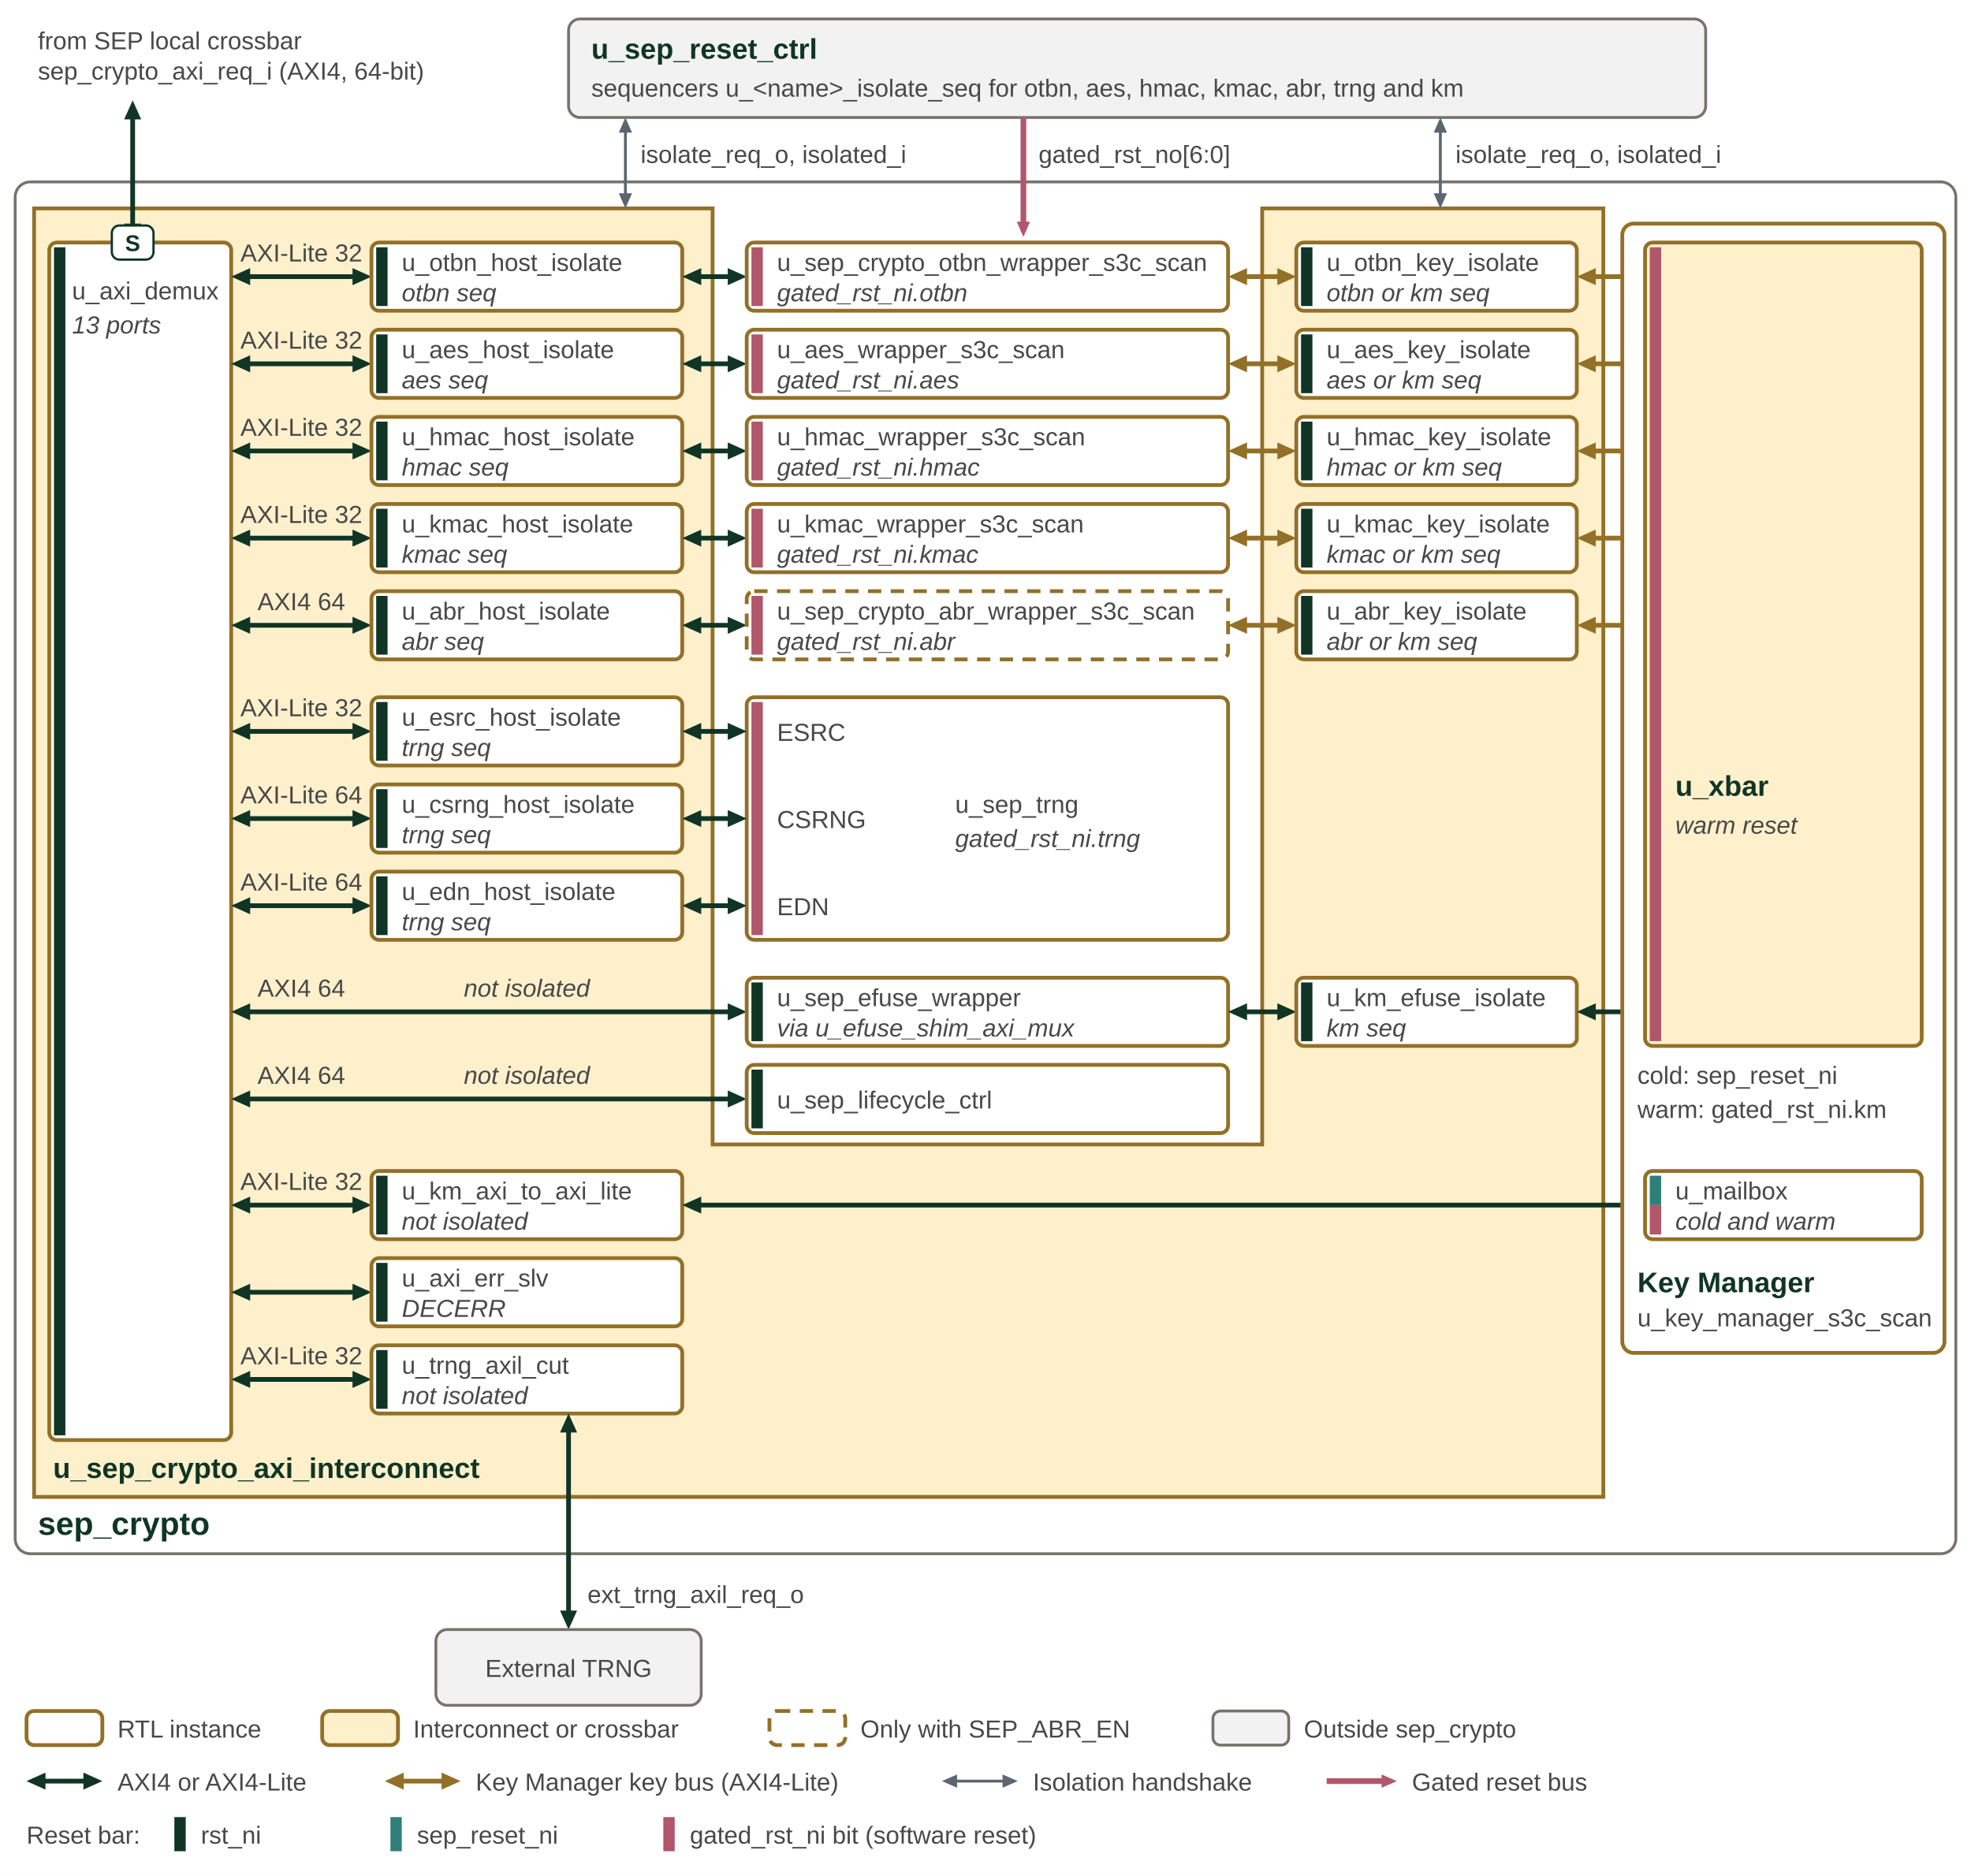
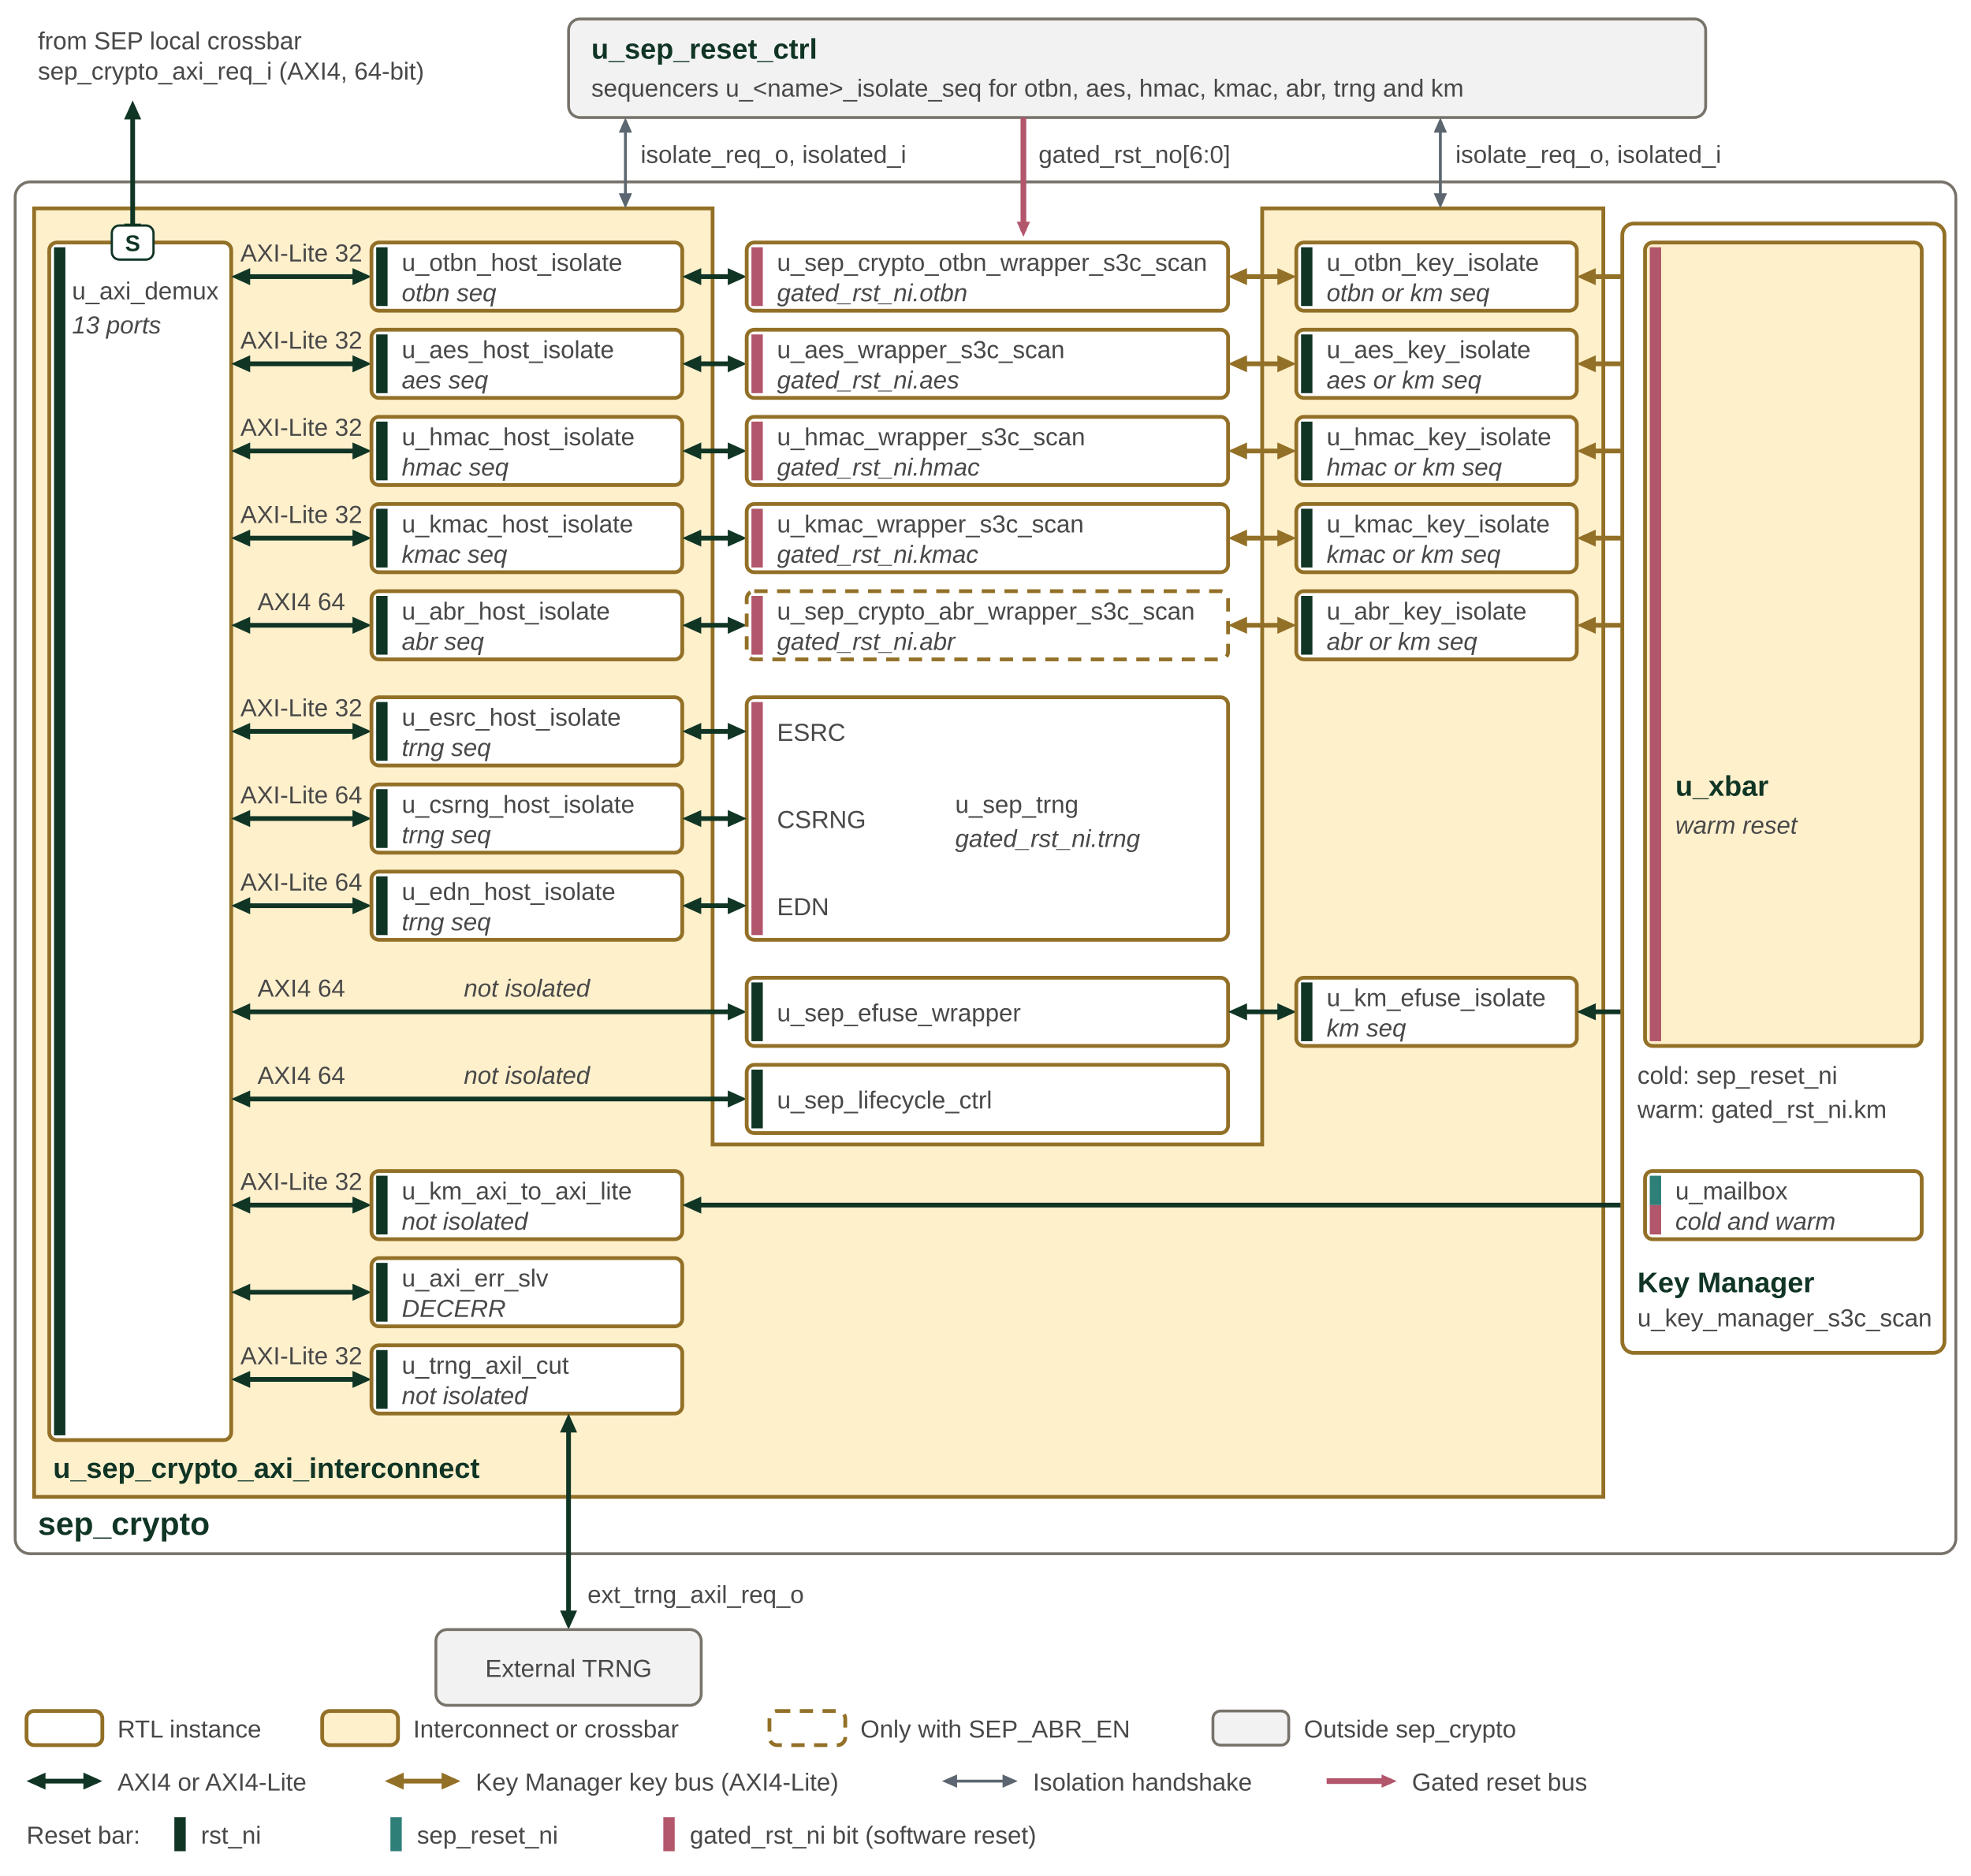
<svg xmlns="http://www.w3.org/2000/svg" width="1040" height="990" viewBox="0 0 1040 990" role="img" aria-labelledby="title desc">
  <defs>
    <marker id="ae" markerUnits="userSpaceOnUse" markerWidth="10" markerHeight="9" refX="7" refY="4.5" orient="auto">
      <path d="M0,0 L10,4.5 L0,9 Z" fill="#103525" />
    </marker>
    <marker id="as" markerUnits="userSpaceOnUse" markerWidth="10" markerHeight="9" refX="3" refY="4.5" orient="auto">
      <path d="M10,0 L0,4.5 L10,9 Z" fill="#103525" />
    </marker>
    <marker id="ge" markerUnits="userSpaceOnUse" markerWidth="8" markerHeight="7" refX="5" refY="3.5" orient="auto">
      <path d="M0,0 L8,3.5 L0,7 Z" fill="#5b6670" />
    </marker>
    <marker id="gs" markerUnits="userSpaceOnUse" markerWidth="8" markerHeight="7" refX="3" refY="3.5" orient="auto">
      <path d="M8,0 L0,3.5 L8,7 Z" fill="#5b6670" />
    </marker>
    <marker id="je" markerUnits="userSpaceOnUse" markerWidth="8" markerHeight="7" refX="5" refY="3.5" orient="auto">
      <path d="M0,0 L8,3.5 L0,7 Z" fill="#42759b" />
    </marker>
    <marker id="js" markerUnits="userSpaceOnUse" markerWidth="8" markerHeight="7" refX="3" refY="3.5" orient="auto">
      <path d="M8,0 L0,3.5 L8,7 Z" fill="#42759b" />
    </marker>
    <marker id="m-smu" markerUnits="userSpaceOnUse" markerWidth="8" markerHeight="7" refX="5" refY="3.5" orient="auto">
      <path d="M0,0 L8,3.5 L0,7 Z" fill="#103525" />
    </marker>
    <marker id="m-ref" markerUnits="userSpaceOnUse" markerWidth="8" markerHeight="7" refX="5" refY="3.5" orient="auto">
      <path d="M0,0 L8,3.5 L0,7 Z" fill="#2f7f79" />
    </marker>
    <marker id="m-per" markerUnits="userSpaceOnUse" markerWidth="8" markerHeight="7" refX="5" refY="3.5" orient="auto">
      <path d="M0,0 L8,3.5 L0,7 Z" fill="#937027" />
    </marker>
    <marker id="m-tel" markerUnits="userSpaceOnUse" markerWidth="8" markerHeight="7" refX="5" refY="3.5" orient="auto">
      <path d="M0,0 L8,3.5 L0,7 Z" fill="#664488" />
    </marker>
    <marker id="m-wdt" markerUnits="userSpaceOnUse" markerWidth="8" markerHeight="7" refX="5" refY="3.5" orient="auto">
      <path d="M0,0 L8,3.5 L0,7 Z" fill="#77736b" />
    </marker>
    <marker id="m-rosc" markerUnits="userSpaceOnUse" markerWidth="8" markerHeight="7" refX="5" refY="3.5" orient="auto">
      <path d="M0,0 L8,3.5 L0,7 Z" fill="#336633" />
    </marker>
    <marker id="m-jtag" markerUnits="userSpaceOnUse" markerWidth="8" markerHeight="7" refX="5" refY="3.5" orient="auto">
      <path d="M0,0 L8,3.5 L0,7 Z" fill="#42759b" />
    </marker>
    <marker id="m-spi" markerUnits="userSpaceOnUse" markerWidth="8" markerHeight="7" refX="5" refY="3.5" orient="auto">
      <path d="M0,0 L8,3.5 L0,7 Z" fill="#5b6670" />
    </marker>
    <marker id="m-slate" markerUnits="userSpaceOnUse" markerWidth="8" markerHeight="7" refX="5" refY="3.5" orient="auto">
      <path d="M0,0 L8,3.5 L0,7 Z" fill="#5b6670" />
    </marker>
    <marker id="m-pg" markerUnits="userSpaceOnUse" markerWidth="8" markerHeight="7" refX="5" refY="3.5" orient="auto">
      <path d="M0,0 L8,3.5 L0,7 Z" fill="#336633" />
    </marker>
    <marker id="ke" markerUnits="userSpaceOnUse" markerWidth="10" markerHeight="9" refX="7" refY="4.5" orient="auto">
      <path d="M0,0 L10,4.5 L0,9 Z" fill="#937027" />
    </marker>
    <marker id="ks" markerUnits="userSpaceOnUse" markerWidth="10" markerHeight="9" refX="3" refY="4.5" orient="auto">
      <path d="M10,0 L0,4.5 L10,9 Z" fill="#937027" />
    </marker>
    <marker id="m-bus" markerUnits="userSpaceOnUse" markerWidth="8" markerHeight="7" refX="5" refY="3.5" orient="auto">
      <path d="M0,0 L8,3.5 L0,7 Z" fill="#b2566c" />
    </marker>
    <style>
text { font-family: Arial, sans-serif; font-size: 15px; fill: #484848; }
.t { fill: #484848; }
.b { font-size: 17px; font-weight: bold; fill: #103525; }
.bs { font-size: 15px; font-weight: bold; fill: #103525; }
.h { font-size: 22px; font-weight: bold; fill: #103525; }
.s { font-size: 13px; fill: #484848; }
.si { font-size: 13px; font-style: italic; fill: #484848; }
.pmt { font-size: 12px; font-weight: bold; fill: #ffffff; }
.pst { font-size: 12px; font-weight: bold; fill: #103525; }
.pjt { font-size: 12px; font-weight: bold; fill: #1d4b6e; }
.pct { font-size: 12px; font-weight: bold; fill: #1f5c57; }
.pm { fill: #103525; stroke: #103525; stroke-width: 1.2; }
.ps { fill: #ffffff; stroke: #103525; stroke-width: 1.2; }
.pj { fill: #e8f3ff; stroke: #42759b; stroke-width: 1.2; }
.pc { fill: #d9f0ee; stroke: #2f7f79; stroke-width: 1.2; }
.smu { fill: #ffffff; stroke: #77736b; stroke-width: 1.5; }
.network { fill: #e8f0e8; stroke: #336633; stroke-width: 2; }
.fabric { fill: #fff0cc; stroke: #937027; stroke-width: 2; }
.core { fill: #ffffff; stroke: #937027; stroke-width: 2; }
.future { fill: #ffffff; stroke: #937027; stroke-width: 2; }
.nostroke { stroke: none; }
.fut { fill: none; stroke-dasharray: 7 5; }
.opt { stroke-dasharray: 7 5; }
.hatch { fill: none; stroke: #103525; stroke-opacity: 0.16; stroke-width: 1.2; }
.external { fill: #f2f2f2; stroke: #77736b; stroke-width: 1.5; }
.axi { fill: none; stroke: #103525; stroke-width: 2.5; marker-start: url(#as); marker-end: url(#ae); }
.axio { fill: none; stroke: #103525; stroke-width: 2.5; stroke-dasharray: 8 5; marker-start: url(#as); marker-end: url(#ae); }
.sig { fill: none; stroke: #5b6670; stroke-width: 1.5; marker-start: url(#gs); marker-end: url(#ge); }
.sigo { fill: none; stroke: #5b6670; stroke-width: 1.5; marker-end: url(#ge); }
.jtag { fill: none; stroke: #42759b; stroke-width: 1.8; marker-end: url(#je); }
.jtagb { fill: none; stroke: #42759b; stroke-width: 1.8; marker-start: url(#js); marker-end: url(#je); }
.sigplain { fill: none; stroke: #5b6670; stroke-width: 1.5; }
.n-smu { fill: none; stroke: #103525; stroke-width: 2.5; }
.a-smu { fill: none; stroke: #103525; stroke-width: 2.5; marker-end: url(#m-smu); }
.n-ref { fill: none; stroke: #2f7f79; stroke-width: 1.8; }
.a-ref { fill: none; stroke: #2f7f79; stroke-width: 1.8; marker-end: url(#m-ref); }
.n-per { fill: none; stroke: #937027; stroke-width: 1.8; }
.a-per { fill: none; stroke: #937027; stroke-width: 1.8; marker-end: url(#m-per); }
.n-tel { fill: none; stroke: #664488; stroke-width: 1.8; }
.a-tel { fill: none; stroke: #664488; stroke-width: 1.8; marker-end: url(#m-tel); }
.n-wdt { fill: none; stroke: #77736b; stroke-width: 1.8; }
.a-wdt { fill: none; stroke: #77736b; stroke-width: 1.8; marker-end: url(#m-wdt); }
.n-rosc { fill: none; stroke: #336633; stroke-width: 1.8; }
.a-rosc { fill: none; stroke: #336633; stroke-width: 1.8; marker-end: url(#m-rosc); }
.n-jtag { fill: none; stroke: #42759b; stroke-width: 1.8; }
.a-jtag { fill: none; stroke: #42759b; stroke-width: 1.8; marker-end: url(#m-jtag); }
.n-spi { fill: none; stroke: #5b6670; stroke-width: 1.8; }
.a-spi { fill: none; stroke: #5b6670; stroke-width: 1.8; marker-end: url(#m-spi); }
.n-slate { fill: none; stroke: #5b6670; stroke-width: 1.8; }
.a-slate { fill: none; stroke: #5b6670; stroke-width: 1.8; marker-end: url(#m-slate); }
.n-pg { fill: none; stroke: #336633; stroke-width: 1.8; }
.a-pg { fill: none; stroke: #336633; stroke-width: 1.8; marker-end: url(#m-pg); }
.key { fill: none; stroke: #937027; stroke-width: 2.5; marker-start: url(#ks); marker-end: url(#ke); }
.n-bus { fill: none; stroke: #b2566c; stroke-width: 3; }
.a-bus { fill: none; stroke: #b2566c; stroke-width: 3; marker-end: url(#m-bus); }
</style>
  </defs>
  <rect width="1040" height="990" fill="#ffffff" />
  <text class="s" x="20" y="26" text-anchor="start">from SEP local crossbar</text>
  <text class="s" x="20" y="42" text-anchor="start">sep_crypto_axi_req_i (AXI4, 64-bit)</text>
  <rect class="external" x="300" y="10" width="600" height="52" rx="6" />
  <text class="bs" x="312" y="31" text-anchor="start">u_sep_reset_ctrl</text>
  <text class="s" x="312" y="51" text-anchor="start">sequencers u_&lt;name&gt;_isolate_seq for otbn, aes, hmac, kmac, abr, trng and km</text>
  <rect class="smu" x="8" y="96" width="1024" height="724" rx="8" />
  <text class="b" x="20" y="810" text-anchor="start">sep_crypto</text>
  <path class="fabric" d="M18,110 L376,110 L376,604 L666,604 L666,110 L846,110 L846,790 L18,790 Z" />
  <text class="bs" x="28" y="780" text-anchor="start">u_sep_crypto_axi_interconnect</text>
  <rect class="core" x="26" y="128" width="96" height="632" rx="4" />
  <rect x="28.5" y="130.5" width="6" height="627" fill="#103525" />
  <text class="s" x="38" y="158" text-anchor="start">u_axi_demux</text>
  <text class="si" x="38" y="176" text-anchor="start">13 ports</text>
  <path class="axi" d="M70,56 L70,125" />
  <path class="sig" d="M330,65 L330,107" />
  <path class="sig" d="M760,65 L760,107" />
  <text class="s" x="338" y="86" text-anchor="start">isolate_req_o, isolated_i</text>
  <text class="s" x="768" y="86" text-anchor="start">isolate_req_o, isolated_i</text>
  <path class="a-bus" d="M540,62 L540,122" />
  <text class="s" x="548" y="86" text-anchor="start">gated_rst_no[6:0]</text>
  <path class="axi" d="M125,146 L193,146" />
  <text class="s" x="159" y="138" text-anchor="middle">AXI-Lite 32</text>
  <rect class="core" x="196" y="128" width="164" height="36" rx="4" />
  <rect x="198.5" y="130.5" width="6" height="31" fill="#103525" />
  <text class="s" x="212" y="143" text-anchor="start">u_otbn_host_isolate</text>
  <text class="si" x="212" y="159" text-anchor="start">otbn seq</text>
  <path class="axi" d="M363,146 L391,146" />
  <rect class="core" x="394" y="128" width="254" height="36" rx="4" />
  <rect x="396.5" y="130.5" width="6" height="31" fill="#b2566c" />
  <text class="s" x="410" y="143" text-anchor="start">u_sep_crypto_otbn_wrapper_s3c_scan</text>
  <text class="si" x="410" y="159" text-anchor="start">gated_rst_ni.otbn</text>
  <path class="key" d="M651,146 L681,146" />
  <rect class="core" x="684" y="128" width="148" height="36" rx="4" />
  <rect x="686.5" y="130.5" width="6" height="31" fill="#103525" />
  <text class="s" x="700" y="143" text-anchor="start">u_otbn_key_isolate</text>
  <text class="si" x="700" y="159" text-anchor="start">otbn or km seq</text>
  <path class="key" d="M835,146 L865,146" />
  <path class="axi" d="M125,192 L193,192" />
  <text class="s" x="159" y="184" text-anchor="middle">AXI-Lite 32</text>
  <rect class="core" x="196" y="174" width="164" height="36" rx="4" />
  <rect x="198.5" y="176.5" width="6" height="31" fill="#103525" />
  <text class="s" x="212" y="189" text-anchor="start">u_aes_host_isolate</text>
  <text class="si" x="212" y="205" text-anchor="start">aes seq</text>
  <path class="axi" d="M363,192 L391,192" />
  <rect class="core" x="394" y="174" width="254" height="36" rx="4" />
  <rect x="396.5" y="176.5" width="6" height="31" fill="#b2566c" />
  <text class="s" x="410" y="189" text-anchor="start">u_aes_wrapper_s3c_scan</text>
  <text class="si" x="410" y="205" text-anchor="start">gated_rst_ni.aes</text>
  <path class="key" d="M651,192 L681,192" />
  <rect class="core" x="684" y="174" width="148" height="36" rx="4" />
  <rect x="686.5" y="176.5" width="6" height="31" fill="#103525" />
  <text class="s" x="700" y="189" text-anchor="start">u_aes_key_isolate</text>
  <text class="si" x="700" y="205" text-anchor="start">aes or km seq</text>
  <path class="key" d="M835,192 L865,192" />
  <path class="axi" d="M125,238 L193,238" />
  <text class="s" x="159" y="230" text-anchor="middle">AXI-Lite 32</text>
  <rect class="core" x="196" y="220" width="164" height="36" rx="4" />
  <rect x="198.5" y="222.5" width="6" height="31" fill="#103525" />
  <text class="s" x="212" y="235" text-anchor="start">u_hmac_host_isolate</text>
  <text class="si" x="212" y="251" text-anchor="start">hmac seq</text>
  <path class="axi" d="M363,238 L391,238" />
  <rect class="core" x="394" y="220" width="254" height="36" rx="4" />
  <rect x="396.5" y="222.5" width="6" height="31" fill="#b2566c" />
  <text class="s" x="410" y="235" text-anchor="start">u_hmac_wrapper_s3c_scan</text>
  <text class="si" x="410" y="251" text-anchor="start">gated_rst_ni.hmac</text>
  <path class="key" d="M651,238 L681,238" />
  <rect class="core" x="684" y="220" width="148" height="36" rx="4" />
  <rect x="686.5" y="222.5" width="6" height="31" fill="#103525" />
  <text class="s" x="700" y="235" text-anchor="start">u_hmac_key_isolate</text>
  <text class="si" x="700" y="251" text-anchor="start">hmac or km seq</text>
  <path class="key" d="M835,238 L865,238" />
  <path class="axi" d="M125,284 L193,284" />
  <text class="s" x="159" y="276" text-anchor="middle">AXI-Lite 32</text>
  <rect class="core" x="196" y="266" width="164" height="36" rx="4" />
  <rect x="198.5" y="268.5" width="6" height="31" fill="#103525" />
  <text class="s" x="212" y="281" text-anchor="start">u_kmac_host_isolate</text>
  <text class="si" x="212" y="297" text-anchor="start">kmac seq</text>
  <path class="axi" d="M363,284 L391,284" />
  <rect class="core" x="394" y="266" width="254" height="36" rx="4" />
  <rect x="396.5" y="268.5" width="6" height="31" fill="#b2566c" />
  <text class="s" x="410" y="281" text-anchor="start">u_kmac_wrapper_s3c_scan</text>
  <text class="si" x="410" y="297" text-anchor="start">gated_rst_ni.kmac</text>
  <path class="key" d="M651,284 L681,284" />
  <rect class="core" x="684" y="266" width="148" height="36" rx="4" />
  <rect x="686.5" y="268.5" width="6" height="31" fill="#103525" />
  <text class="s" x="700" y="281" text-anchor="start">u_kmac_key_isolate</text>
  <text class="si" x="700" y="297" text-anchor="start">kmac or km seq</text>
  <path class="key" d="M835,284 L865,284" />
  <path class="axi" d="M125,330 L193,330" />
  <text class="s" x="159" y="322" text-anchor="middle">AXI4 64</text>
  <rect class="core" x="196" y="312" width="164" height="36" rx="4" />
  <rect x="198.5" y="314.5" width="6" height="31" fill="#103525" />
  <text class="s" x="212" y="327" text-anchor="start">u_abr_host_isolate</text>
  <text class="si" x="212" y="343" text-anchor="start">abr seq</text>
  <path class="axi" d="M363,330 L391,330" />
  <rect class="core opt" x="394" y="312" width="254" height="36" rx="4" />
  <rect x="396.5" y="314.5" width="6" height="31" fill="#b2566c" />
  <text class="s" x="410" y="327" text-anchor="start">u_sep_crypto_abr_wrapper_s3c_scan</text>
  <text class="si" x="410" y="343" text-anchor="start">gated_rst_ni.abr</text>
  <path class="key" d="M651,330 L681,330" />
  <rect class="core" x="684" y="312" width="148" height="36" rx="4" />
  <rect x="686.5" y="314.5" width="6" height="31" fill="#103525" />
  <text class="s" x="700" y="327" text-anchor="start">u_abr_key_isolate</text>
  <text class="si" x="700" y="343" text-anchor="start">abr or km seq</text>
  <path class="key" d="M835,330 L865,330" />
  <rect class="core" x="394" y="368" width="254" height="128" rx="4" />
  <rect x="396.5" y="370.5" width="6" height="123" fill="#b2566c" />
  <text class="s" x="504" y="429" text-anchor="start">u_sep_trng</text>
  <text class="si" x="504" y="447" text-anchor="start">gated_rst_ni.trng</text>
  <path class="axi" d="M125,386 L193,386" />
  <text class="s" x="159" y="378" text-anchor="middle">AXI-Lite 32</text>
  <rect class="core" x="196" y="368" width="164" height="36" rx="4" />
  <rect x="198.5" y="370.5" width="6" height="31" fill="#103525" />
  <text class="s" x="212" y="383" text-anchor="start">u_esrc_host_isolate</text>
  <text class="si" x="212" y="399" text-anchor="start">trng seq</text>
  <path class="axi" d="M363,386 L391,386" />
  <text class="s" x="410" y="391" text-anchor="start">ESRC</text>
  <path class="axi" d="M125,432 L193,432" />
  <text class="s" x="159" y="424" text-anchor="middle">AXI-Lite 64</text>
  <rect class="core" x="196" y="414" width="164" height="36" rx="4" />
  <rect x="198.5" y="416.5" width="6" height="31" fill="#103525" />
  <text class="s" x="212" y="429" text-anchor="start">u_csrng_host_isolate</text>
  <text class="si" x="212" y="445" text-anchor="start">trng seq</text>
  <path class="axi" d="M363,432 L391,432" />
  <text class="s" x="410" y="437" text-anchor="start">CSRNG</text>
  <path class="axi" d="M125,478 L193,478" />
  <text class="s" x="159" y="470" text-anchor="middle">AXI-Lite 64</text>
  <rect class="core" x="196" y="460" width="164" height="36" rx="4" />
  <rect x="198.5" y="462.5" width="6" height="31" fill="#103525" />
  <text class="s" x="212" y="475" text-anchor="start">u_edn_host_isolate</text>
  <text class="si" x="212" y="491" text-anchor="start">trng seq</text>
  <path class="axi" d="M363,478 L391,478" />
  <text class="s" x="410" y="483" text-anchor="start">EDN</text>
  <path class="axi" d="M125,534 L391,534" />
  <text class="s" x="159" y="526" text-anchor="middle">AXI4 64</text>
  <text class="si" x="278" y="526" text-anchor="middle">not isolated</text>
  <rect class="core" x="394" y="516" width="254" height="36" rx="4" />
  <rect x="396.5" y="518.5" width="6" height="31" fill="#103525" />
-   <text class="s" x="410" y="531" text-anchor="start">u_sep_efuse_wrapper</text>
-   <text class="si" x="410" y="547" text-anchor="start">via u_efuse_shim_axi_mux</text>
+   <text class="s" x="410" y="539" text-anchor="start">u_sep_efuse_wrapper</text>
  <path class="axi" d="M651,534 L681,534" />
  <rect class="core" x="684" y="516" width="148" height="36" rx="4" />
  <rect x="686.5" y="518.5" width="6" height="31" fill="#103525" />
  <text class="s" x="700" y="531" text-anchor="start">u_km_efuse_isolate</text>
  <text class="si" x="700" y="547" text-anchor="start">km seq</text>
  <path class="axi" d="M835,534 L865,534" />
  <path class="axi" d="M125,580 L391,580" />
  <text class="s" x="159" y="572" text-anchor="middle">AXI4 64</text>
  <text class="si" x="278" y="572" text-anchor="middle">not isolated</text>
  <rect class="core" x="394" y="562" width="254" height="36" rx="4" />
  <rect x="396.5" y="564.5" width="6" height="31" fill="#103525" />
  <text class="s" x="410" y="585" text-anchor="start">u_sep_lifecycle_ctrl</text>
  <path class="axi" d="M125,636 L193,636" />
  <text class="s" x="159" y="628" text-anchor="middle">AXI-Lite 32</text>
  <rect class="core" x="196" y="618" width="164" height="36" rx="4" />
  <rect x="198.5" y="620.5" width="6" height="31" fill="#103525" />
  <text class="s" x="212" y="633" text-anchor="start">u_km_axi_to_axi_lite</text>
  <text class="si" x="212" y="649" text-anchor="start">not isolated</text>
  <path class="axi" d="M363,636 L865,636" />
  <path class="axi" d="M125,682 L193,682" />
  <rect class="core" x="196" y="664" width="164" height="36" rx="4" />
  <rect x="198.5" y="666.5" width="6" height="31" fill="#103525" />
  <text class="s" x="212" y="679" text-anchor="start">u_axi_err_slv</text>
  <text class="si" x="212" y="695" text-anchor="start">DECERR</text>
  <path class="axi" d="M125,728 L193,728" />
  <text class="s" x="159" y="720" text-anchor="middle">AXI-Lite 32</text>
  <rect class="core" x="196" y="710" width="164" height="36" rx="4" />
  <rect x="198.5" y="712.5" width="6" height="31" fill="#103525" />
  <text class="s" x="212" y="725" text-anchor="start">u_trng_axil_cut</text>
  <text class="si" x="212" y="741" text-anchor="start">not isolated</text>
  <path class="axi" d="M300,749.0 L300,857" />
  <text class="s" x="310" y="846" text-anchor="start">ext_trng_axil_req_o</text>
  <rect class="external" x="230" y="860" width="140" height="40" rx="6" />
  <text class="s" x="300" y="885" text-anchor="middle">External TRNG</text>
  <rect class="core" x="856" y="118" width="170" height="596" rx="6" />
  <rect class="fabric" x="868" y="128" width="146" height="424" rx="4" />
  <rect x="870.5" y="130.5" width="6" height="419" fill="#b2566c" />
  <text class="bs" x="884" y="420" text-anchor="start">u_xbar</text>
  <text class="si" x="884" y="440" text-anchor="start">warm reset</text>
  <text class="s" x="864" y="572" text-anchor="start">cold: sep_reset_ni</text>
  <text class="s" x="864" y="590" text-anchor="start">warm: gated_rst_ni.km</text>
  <rect class="core" x="868" y="618" width="146" height="36" rx="4" />
  <rect x="870.5" y="620.5" width="6" height="15.5" fill="#2f7f79" />
  <rect x="870.5" y="636" width="6" height="15.5" fill="#b2566c" />
  <text class="s" x="884" y="633" text-anchor="start">u_mailbox</text>
  <text class="si" x="884" y="649" text-anchor="start">cold and warm</text>
  <text class="bs" x="864" y="682" text-anchor="start">Key Manager</text>
  <text class="s" x="864" y="700" text-anchor="start">u_key_manager_s3c_scan</text>
  <rect class="core" x="14" y="903" width="40" height="18" rx="4" />
  <text class="s" x="62" y="917" text-anchor="start">RTL instance</text>
  <rect class="fabric" x="170" y="903" width="40" height="18" rx="4" />
  <text class="s" x="218" y="917" text-anchor="start">Interconnect or crossbar</text>
  <rect class="core opt" x="406" y="903" width="40" height="18" rx="4" />
  <text class="s" x="454" y="917" text-anchor="start">Only with SEP_ABR_EN</text>
  <rect class="external" x="640" y="903" width="40" height="18" rx="4" />
  <text class="s" x="688" y="917" text-anchor="start">Outside sep_crypto</text>
  <path class="axi" d="M17,940 L51,940" />
  <text class="s" x="62" y="945" text-anchor="start">AXI4 or AXI4-Lite</text>
  <path class="key" d="M206,940 L240,940" />
  <text class="s" x="251" y="945" text-anchor="start">Key Manager key bus (AXI4-Lite)</text>
  <path class="sig" d="M500,940 L534,940" />
  <text class="s" x="545" y="945" text-anchor="start">Isolation handshake</text>
  <path class="a-bus" d="M700,940 L734,940" />
  <text class="s" x="745" y="945" text-anchor="start">Gated reset bus</text>
  <text class="s" x="14" y="973" text-anchor="start">Reset bar:</text>
  <rect x="92" y="959" width="6" height="18" fill="#103525" />
  <text class="s" x="106" y="973" text-anchor="start">rst_ni</text>
  <rect x="206" y="959" width="6" height="18" fill="#2f7f79" />
  <text class="s" x="220" y="973" text-anchor="start">sep_reset_ni</text>
  <rect x="350" y="959" width="6" height="18" fill="#b2566c" />
  <text class="s" x="364" y="973" text-anchor="start">gated_rst_ni bit (software reset)</text>
  <rect class="ps" x="59.0" y="119.0" width="22" height="18" rx="4" />
  <text class="pst" x="70" y="132.5" text-anchor="middle">S</text>
</svg>
